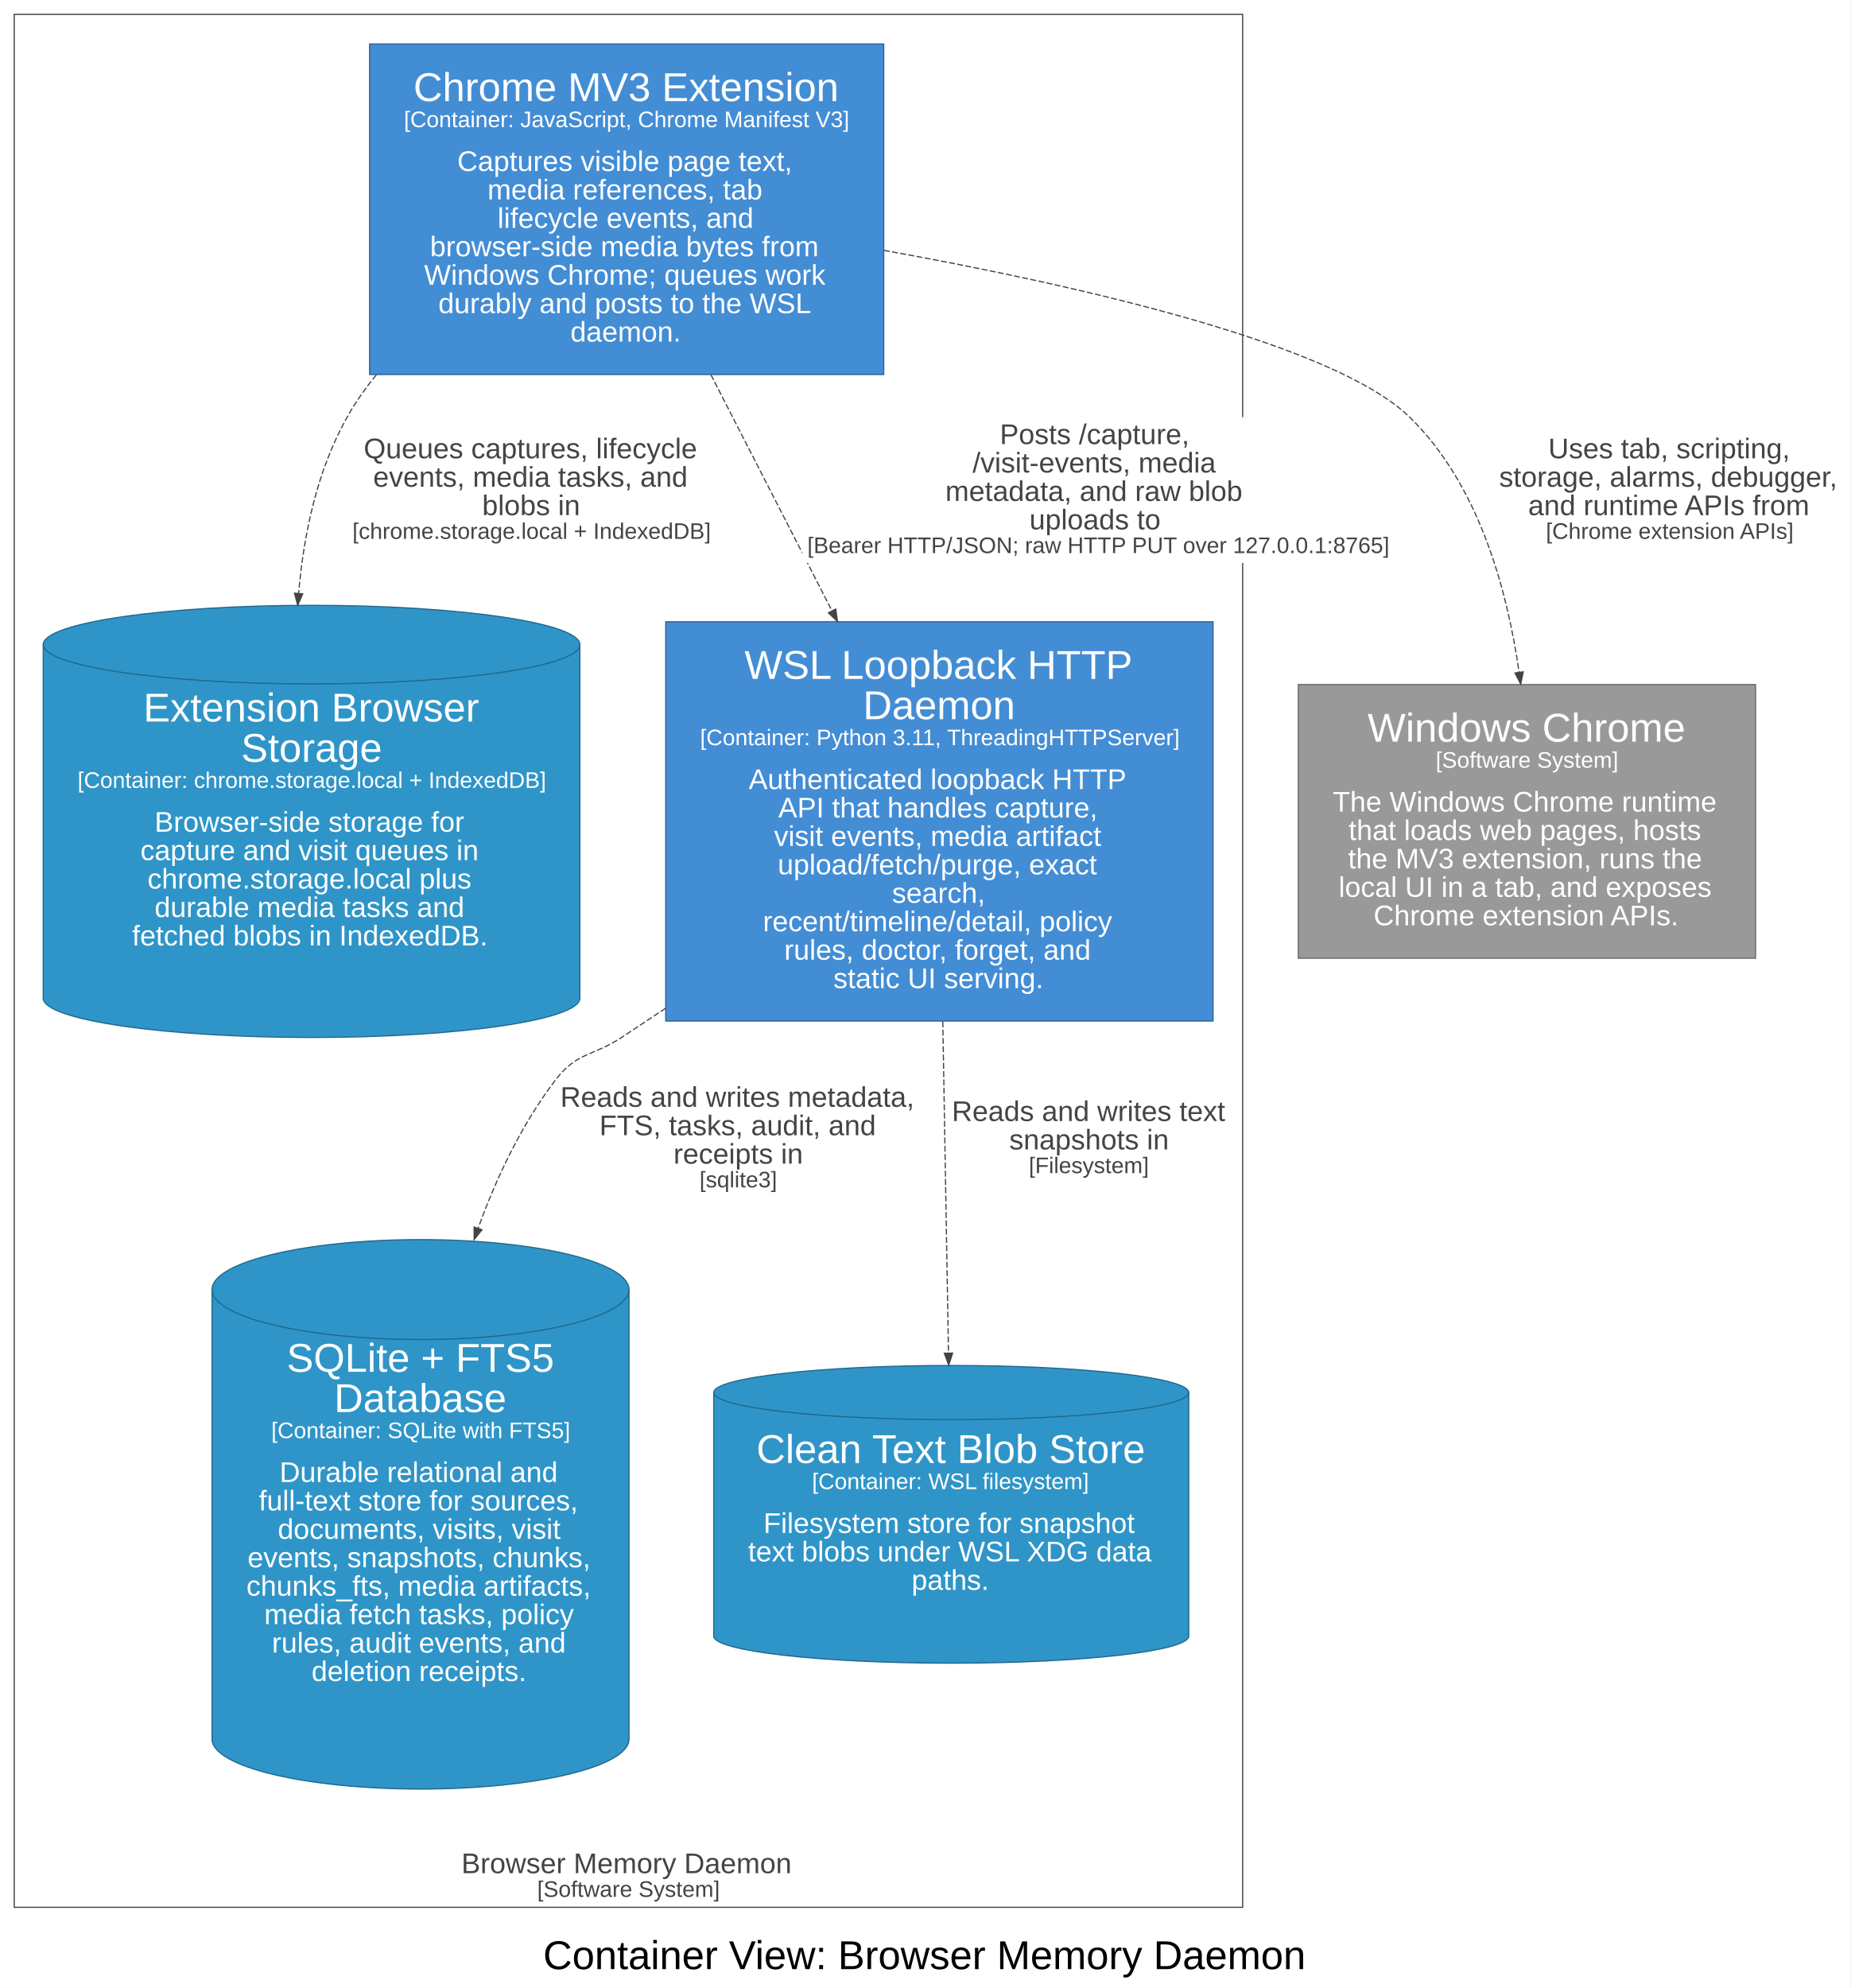
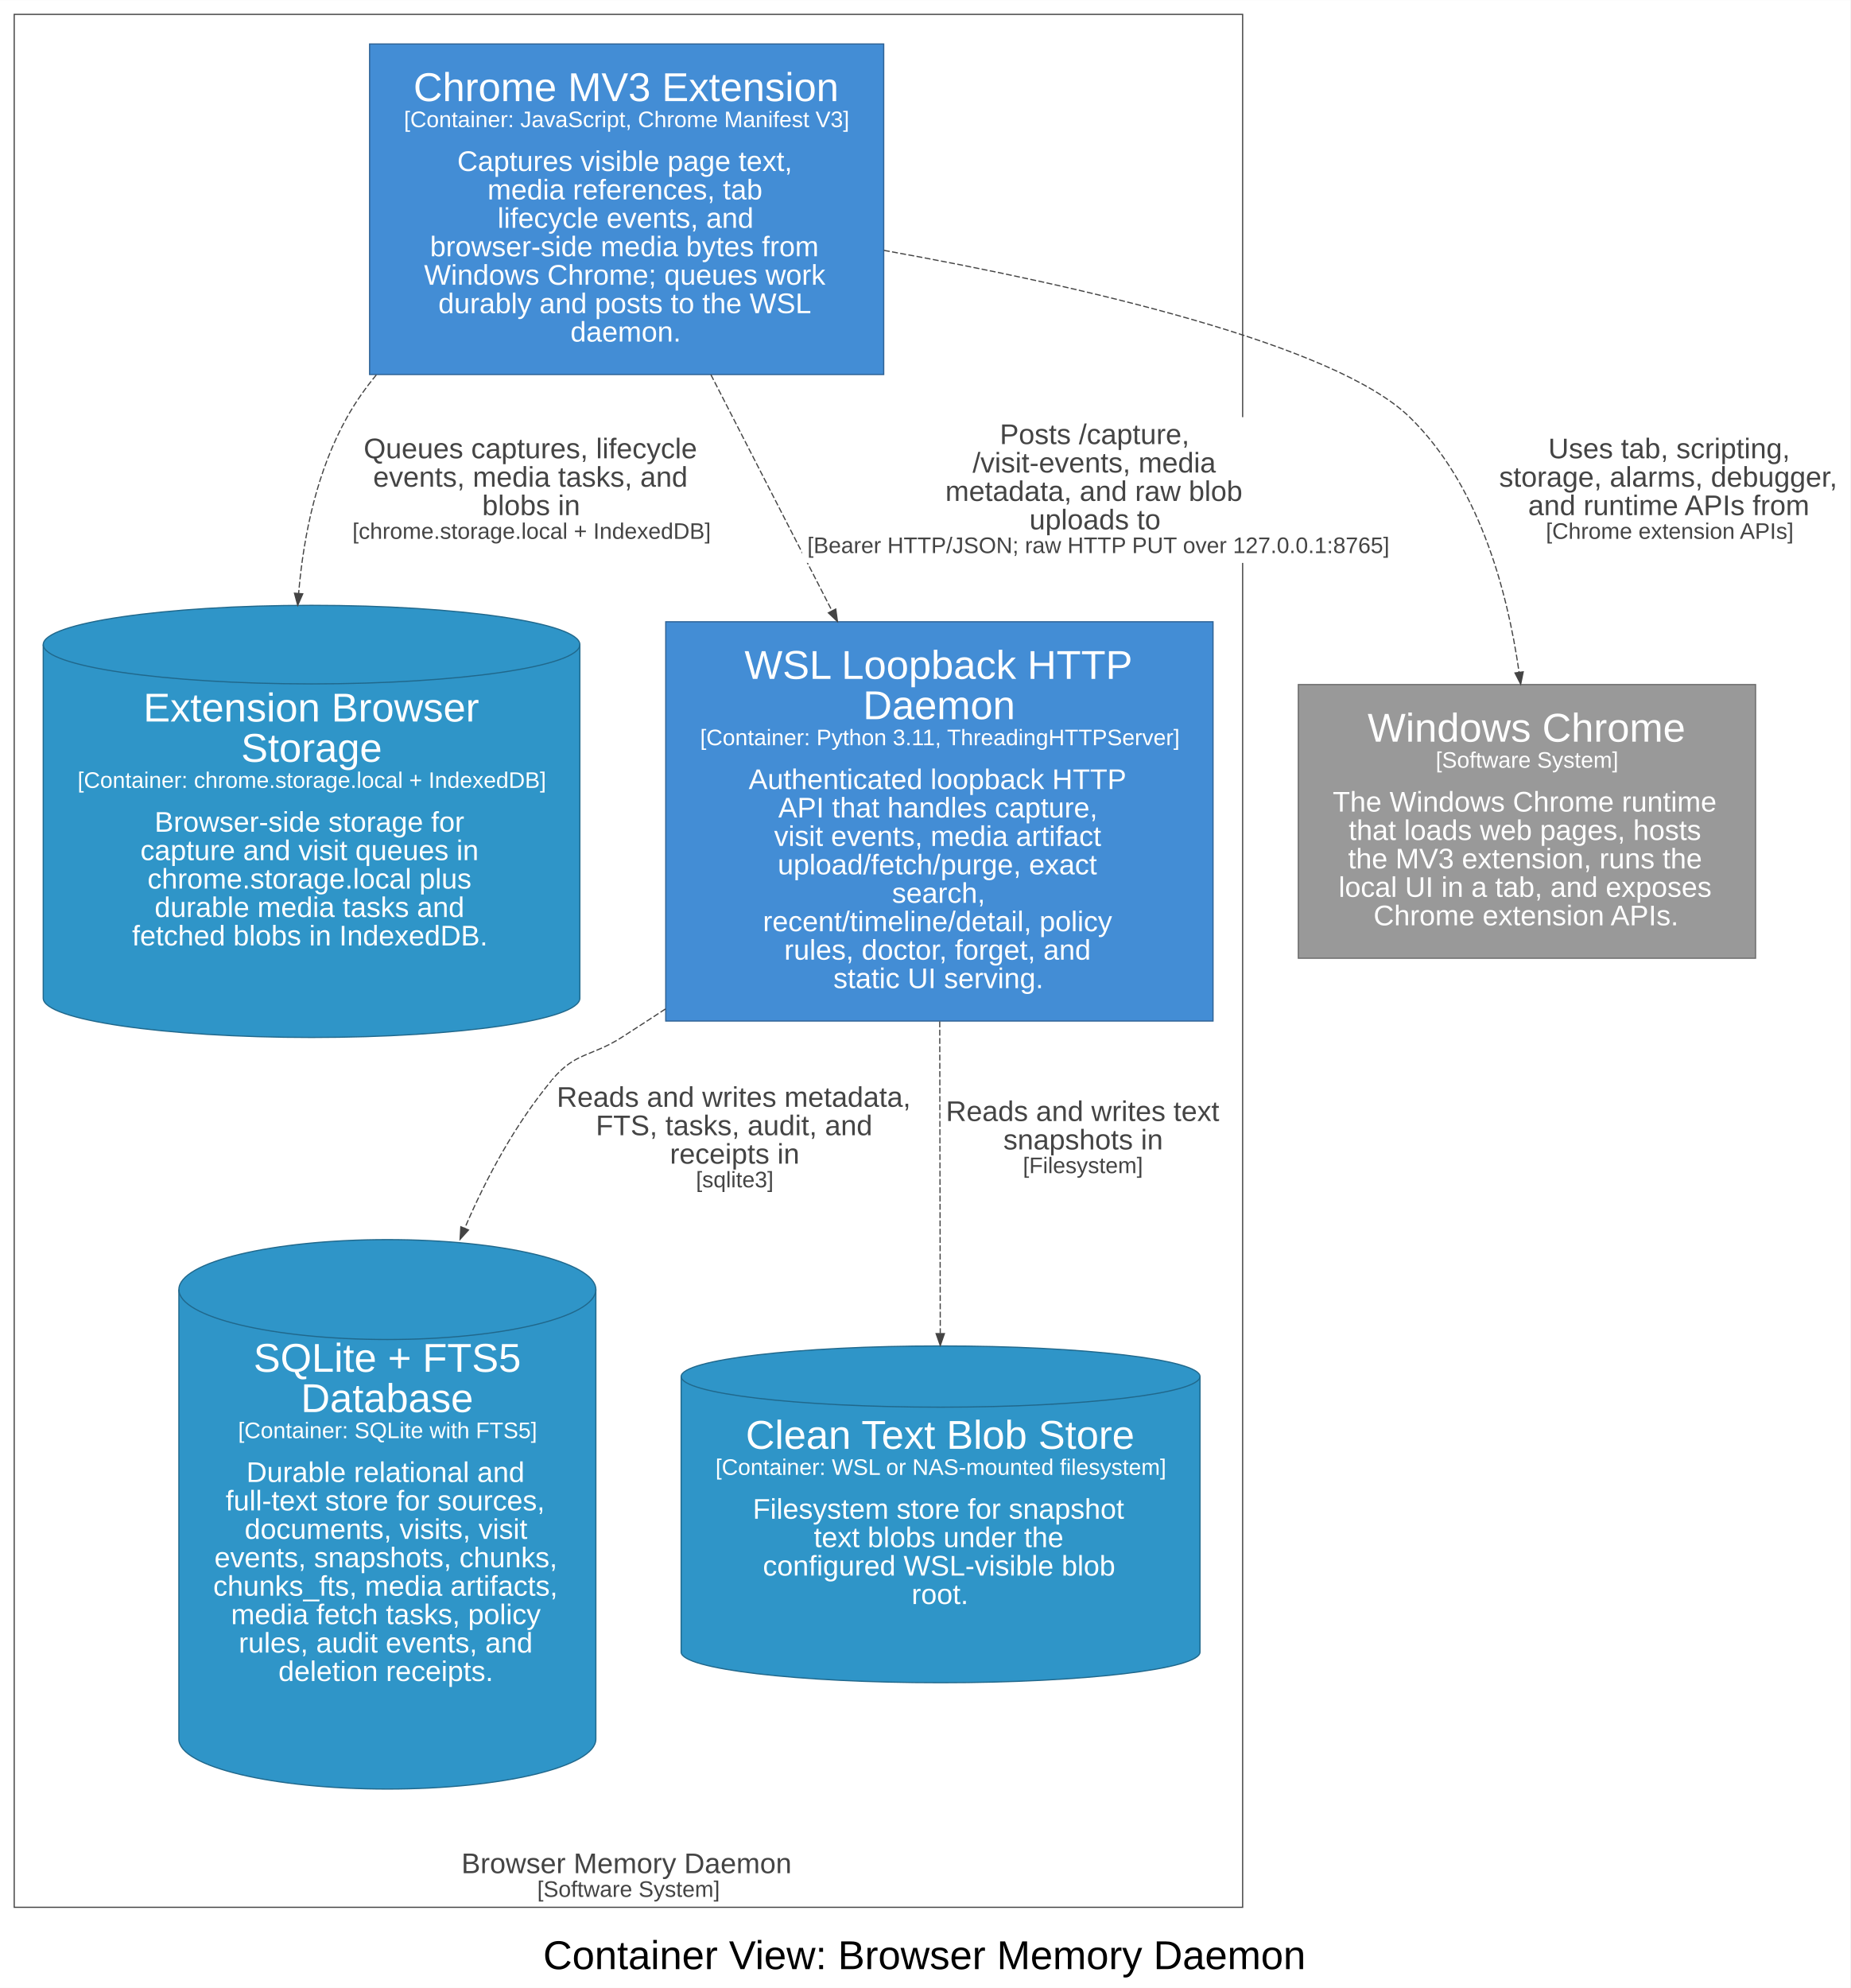
<svg xmlns="http://www.w3.org/2000/svg" width="1562pt" height="1678pt" viewBox="0.00 0.00 1562.00 1677.75">
  <g id="graph0" class="graph" transform="scale(1 1) rotate(0) translate(4 1673.75)">
    <polygon fill="white" stroke="transparent" points="-4,4 -4,-1673.75 1558,-1673.75 1558,4 -4,4" />
    <text text-anchor="start" x="454.5" y="-11.8" font-family="Arial" font-size="34.00">Container View: Browser Memory Daemon</text>
    <g id="clust1" class="cluster">
      <polygon fill="none" stroke="#444444" points="8,-64 8,-1661.75 1045,-1661.75 1045,-64 8,-64" />
      <text text-anchor="start" x="385.5" y="-92.8" font-family="Arial" font-size="24.00" fill="#444444">Browser Memory Daemon</text>
      <text text-anchor="start" x="449.5" y="-72.8" font-family="Arial" font-size="19.00" fill="#444444">[Software System]</text>
    </g>
    <g id="2" class="node">
      <polygon fill="#999999" stroke="#6b6b6b" points="1478,-1096.06 1092,-1096.06 1092,-865.06 1478,-865.06 1478,-1096.06" />
      <text text-anchor="start" x="1150.5" y="-1047.86" font-family="Arial" font-size="34.00" fill="#ffffff">Windows Chrome</text>
      <text text-anchor="start" x="1208" y="-1025.86" font-family="Arial" font-size="19.00" fill="#ffffff">[Software System]</text>
      <text text-anchor="start" x="1121" y="-988.86" font-family="Arial" font-size="24.00" fill="#ffffff">The Windows Chrome runtime</text>
      <text text-anchor="start" x="1134.5" y="-964.86" font-family="Arial" font-size="24.00" fill="#ffffff">that loads web pages, hosts</text>
      <text text-anchor="start" x="1134" y="-940.86" font-family="Arial" font-size="24.00" fill="#ffffff">the MV3 extension, runs the</text>
      <text text-anchor="start" x="1126" y="-916.86" font-family="Arial" font-size="24.00" fill="#ffffff">local UI in a tab, and exposes</text>
      <text text-anchor="start" x="1155.5" y="-892.86" font-family="Arial" font-size="24.00" fill="#ffffff">Chrome extension APIs.</text>
    </g>
    <g id="13" class="node">
      <path fill="#2f95c8" stroke="#20688c" d="M485.5,-1129.78C485.5,-1148.08 383.98,-1162.94 259,-1162.94 134.02,-1162.94 32.5,-1148.08 32.5,-1129.78 32.5,-1129.78 32.5,-831.35 32.5,-831.35 32.5,-813.05 134.02,-798.19 259,-798.19 383.98,-798.19 485.5,-813.05 485.5,-831.35 485.5,-831.35 485.5,-1129.78 485.5,-1129.78" />
      <path fill="none" stroke="#20688c" d="M485.5,-1129.78C485.5,-1111.48 383.98,-1096.62 259,-1096.62 134.02,-1096.62 32.5,-1111.48 32.5,-1129.78" />
      <text text-anchor="start" x="117" y="-1064.86" font-family="Arial" font-size="34.00" fill="#ffffff">Extension Browser</text>
      <text text-anchor="start" x="199.5" y="-1030.86" font-family="Arial" font-size="34.00" fill="#ffffff">Storage</text>
      <text text-anchor="start" x="61.5" y="-1008.86" font-family="Arial" font-size="19.00" fill="#ffffff">[Container: chrome.storage.local + IndexedDB]</text>
      <text text-anchor="start" x="126.5" y="-971.86" font-family="Arial" font-size="24.00" fill="#ffffff">Browser-side storage for</text>
      <text text-anchor="start" x="114.5" y="-947.86" font-family="Arial" font-size="24.00" fill="#ffffff">capture and visit queues in</text>
      <text text-anchor="start" x="120.5" y="-923.86" font-family="Arial" font-size="24.00" fill="#ffffff">chrome.storage.local plus</text>
      <text text-anchor="start" x="126.5" y="-899.86" font-family="Arial" font-size="24.00" fill="#ffffff">durable media tasks and</text>
      <text text-anchor="start" x="107.5" y="-875.86" font-family="Arial" font-size="24.00" fill="#ffffff">fetched blobs in IndexedDB.</text>
    </g>
    <g id="14" class="node">
      <polygon fill="#438dd5" stroke="#2e6295" points="1020,-1149.06 558,-1149.06 558,-812.06 1020,-812.06 1020,-1149.06" />
      <text text-anchor="start" x="624.5" y="-1100.86" font-family="Arial" font-size="34.00" fill="#ffffff">WSL Loopback HTTP</text>
      <text text-anchor="start" x="724.5" y="-1066.86" font-family="Arial" font-size="34.00" fill="#ffffff">Daemon</text>
      <text text-anchor="start" x="587" y="-1044.86" font-family="Arial" font-size="19.00" fill="#ffffff">[Container: Python 3.11, ThreadingHTTPServer]</text>
      <text text-anchor="start" x="628" y="-1007.86" font-family="Arial" font-size="24.00" fill="#ffffff">Authenticated loopback HTTP</text>
      <text text-anchor="start" x="653" y="-983.86" font-family="Arial" font-size="24.00" fill="#ffffff">API that handles capture,</text>
      <text text-anchor="start" x="649.5" y="-959.86" font-family="Arial" font-size="24.00" fill="#ffffff">visit events, media artifact</text>
      <text text-anchor="start" x="652.5" y="-935.86" font-family="Arial" font-size="24.00" fill="#ffffff">upload/fetch/purge, exact</text>
      <text text-anchor="start" x="749" y="-911.86" font-family="Arial" font-size="24.00" fill="#ffffff">search,</text>
      <text text-anchor="start" x="640" y="-887.86" font-family="Arial" font-size="24.00" fill="#ffffff">recent/timeline/detail, policy</text>
      <text text-anchor="start" x="658" y="-863.86" font-family="Arial" font-size="24.00" fill="#ffffff">rules, doctor, forget, and</text>
      <text text-anchor="start" x="699.5" y="-839.86" font-family="Arial" font-size="24.00" fill="#ffffff">static UI serving.</text>
    </g>
    <g id="27" class="node">
-       <path fill="#2f95c8" stroke="#20688c" d="M527,-585.4C527,-608.67 448.11,-627.56 351,-627.56 253.89,-627.56 175,-608.67 175,-585.4 175,-585.4 175,-205.97 175,-205.97 175,-182.71 253.89,-163.81 351,-163.81 448.11,-163.81 527,-182.71 527,-205.97 527,-205.97 527,-585.4 527,-585.4" />
-       <path fill="none" stroke="#20688c" d="M527,-585.4C527,-562.14 448.11,-543.24 351,-543.24 253.89,-543.24 175,-562.14 175,-585.4" />
-       <text text-anchor="start" x="238" y="-515.99" font-family="Arial" font-size="34.00" fill="#ffffff">SQLite + FTS5</text>
-       <text text-anchor="start" x="278" y="-481.99" font-family="Arial" font-size="34.00" fill="#ffffff">Database</text>
-       <text text-anchor="start" x="225" y="-459.99" font-family="Arial" font-size="19.00" fill="#ffffff">[Container: SQLite with FTS5]</text>
-       <text text-anchor="start" x="232" y="-422.99" font-family="Arial" font-size="24.00" fill="#ffffff">Durable relational and</text>
-       <text text-anchor="start" x="214.5" y="-398.99" font-family="Arial" font-size="24.00" fill="#ffffff">full-text store for sources,</text>
-       <text text-anchor="start" x="230.5" y="-374.99" font-family="Arial" font-size="24.00" fill="#ffffff">documents, visits, visit</text>
-       <text text-anchor="start" x="205" y="-350.99" font-family="Arial" font-size="24.00" fill="#ffffff">events, snapshots, chunks,</text>
-       <text text-anchor="start" x="204" y="-326.99" font-family="Arial" font-size="24.00" fill="#ffffff">chunks_fts, media artifacts,</text>
-       <text text-anchor="start" x="219" y="-302.99" font-family="Arial" font-size="24.00" fill="#ffffff">media fetch tasks, policy</text>
-       <text text-anchor="start" x="225.5" y="-278.99" font-family="Arial" font-size="24.00" fill="#ffffff">rules, audit events, and</text>
-       <text text-anchor="start" x="259" y="-254.99" font-family="Arial" font-size="24.00" fill="#ffffff">deletion receipts.</text>
+       <path fill="#2f95c8" stroke="#20688c" d="M499,-585.4C499,-608.67 420.11,-627.56 323,-627.56 225.89,-627.56 147,-608.67 147,-585.4 147,-585.4 147,-205.97 147,-205.97 147,-182.71 225.89,-163.81 323,-163.81 420.11,-163.81 499,-182.71 499,-205.97 499,-205.97 499,-585.4 499,-585.4" />
+       <path fill="none" stroke="#20688c" d="M499,-585.4C499,-562.14 420.11,-543.24 323,-543.24 225.89,-543.24 147,-562.14 147,-585.4" />
+       <text text-anchor="start" x="210" y="-515.99" font-family="Arial" font-size="34.00" fill="#ffffff">SQLite + FTS5</text>
+       <text text-anchor="start" x="250" y="-481.99" font-family="Arial" font-size="34.00" fill="#ffffff">Database</text>
+       <text text-anchor="start" x="197" y="-459.99" font-family="Arial" font-size="19.00" fill="#ffffff">[Container: SQLite with FTS5]</text>
+       <text text-anchor="start" x="204" y="-422.99" font-family="Arial" font-size="24.00" fill="#ffffff">Durable relational and</text>
+       <text text-anchor="start" x="186.5" y="-398.99" font-family="Arial" font-size="24.00" fill="#ffffff">full-text store for sources,</text>
+       <text text-anchor="start" x="202.5" y="-374.99" font-family="Arial" font-size="24.00" fill="#ffffff">documents, visits, visit</text>
+       <text text-anchor="start" x="177" y="-350.99" font-family="Arial" font-size="24.00" fill="#ffffff">events, snapshots, chunks,</text>
+       <text text-anchor="start" x="176" y="-326.99" font-family="Arial" font-size="24.00" fill="#ffffff">chunks_fts, media artifacts,</text>
+       <text text-anchor="start" x="191" y="-302.99" font-family="Arial" font-size="24.00" fill="#ffffff">media fetch tasks, policy</text>
+       <text text-anchor="start" x="197.5" y="-278.99" font-family="Arial" font-size="24.00" fill="#ffffff">rules, audit events, and</text>
+       <text text-anchor="start" x="231" y="-254.99" font-family="Arial" font-size="24.00" fill="#ffffff">deletion receipts.</text>
    </g>
    <g id="43" class="edge">
-       <path fill="none" stroke="#444444" stroke-dasharray="5,2" d="M557.89,-822.83C545.43,-814.53 533.07,-806.34 521,-798.38 496.3,-782.09 482.93,-785.91 465,-762.38 436.88,-725.45 415.63,-681.49 399.57,-637.06" />
-       <polygon fill="#444444" stroke="#444444" points="402.86,-635.84 396.23,-627.57 396.25,-638.17 402.86,-635.84" />
-       <polygon fill="white" stroke="transparent" points="465,-663.38 465,-762.38 775,-762.38 775,-663.38 465,-663.38" />
-       <text text-anchor="start" x="469" y="-739.67" font-family="Arial" font-size="24.00" fill="#444444">Reads and writes metadata,</text>
-       <text text-anchor="start" x="502" y="-715.67" font-family="Arial" font-size="24.00" fill="#444444">FTS, tasks, audit, and</text>
-       <text text-anchor="start" x="564.5" y="-691.67" font-family="Arial" font-size="24.00" fill="#444444">receipts in</text>
-       <text text-anchor="start" x="586.5" y="-671.67" font-family="Arial" font-size="19.00" fill="#444444">[sqlite3]</text>
+       <path fill="none" stroke="#444444" stroke-dasharray="5,2" d="M557.75,-822.24C545.36,-814.12 533.05,-806.12 521,-798.38 495.16,-781.77 481.63,-786.01 462,-762.38 431.55,-725.71 407.35,-681.68 388.26,-637.06" />
+       <polygon fill="#444444" stroke="#444444" points="391.49,-635.7 384.39,-627.84 385.03,-638.41 391.49,-635.7" />
+       <polygon fill="white" stroke="transparent" points="462,-663.38 462,-762.38 772,-762.38 772,-663.38 462,-663.38" />
+       <text text-anchor="start" x="466" y="-739.67" font-family="Arial" font-size="24.00" fill="#444444">Reads and writes metadata,</text>
+       <text text-anchor="start" x="499" y="-715.67" font-family="Arial" font-size="24.00" fill="#444444">FTS, tasks, audit, and</text>
+       <text text-anchor="start" x="561.5" y="-691.67" font-family="Arial" font-size="24.00" fill="#444444">receipts in</text>
+       <text text-anchor="start" x="583.5" y="-671.67" font-family="Arial" font-size="19.00" fill="#444444">[sqlite3]</text>
    </g>
    <g id="28" class="node">
-       <path fill="#2f95c8" stroke="#20688c" d="M999.5,-498.47C999.5,-511.08 909.63,-521.31 799,-521.31 688.37,-521.31 598.5,-511.08 598.5,-498.47 598.5,-498.47 598.5,-292.9 598.5,-292.9 598.5,-280.3 688.37,-270.06 799,-270.06 909.63,-270.06 999.5,-280.3 999.5,-292.9 999.5,-292.9 999.5,-498.47 999.5,-498.47" />
-       <path fill="none" stroke="#20688c" d="M999.5,-498.47C999.5,-485.87 909.63,-475.63 799,-475.63 688.37,-475.63 598.5,-485.87 598.5,-498.47" />
-       <text text-anchor="start" x="634.5" y="-438.99" font-family="Arial" font-size="34.00" fill="#ffffff">Clean Text Blob Store</text>
-       <text text-anchor="start" x="681.5" y="-416.99" font-family="Arial" font-size="19.00" fill="#ffffff">[Container: WSL filesystem]</text>
-       <text text-anchor="start" x="640.5" y="-379.99" font-family="Arial" font-size="24.00" fill="#ffffff">Filesystem store for snapshot</text>
-       <text text-anchor="start" x="627.5" y="-355.99" font-family="Arial" font-size="24.00" fill="#ffffff">text blobs under WSL XDG data</text>
-       <text text-anchor="start" x="765.5" y="-331.99" font-family="Arial" font-size="24.00" fill="#ffffff">paths.</text>
+       <path fill="#2f95c8" stroke="#20688c" d="M1009,-511.97C1009,-526.23 910.84,-537.81 790,-537.81 669.16,-537.81 571,-526.23 571,-511.97 571,-511.97 571,-279.4 571,-279.4 571,-265.14 669.16,-253.56 790,-253.56 910.84,-253.56 1009,-265.14 1009,-279.4 1009,-279.4 1009,-511.97 1009,-511.97" />
+       <path fill="none" stroke="#20688c" d="M1009,-511.97C1009,-497.71 910.84,-486.13 790,-486.13 669.16,-486.13 571,-497.71 571,-511.97" />
+       <text text-anchor="start" x="625.5" y="-450.99" font-family="Arial" font-size="34.00" fill="#ffffff">Clean Text Blob Store</text>
+       <text text-anchor="start" x="600" y="-428.99" font-family="Arial" font-size="19.00" fill="#ffffff">[Container: WSL or NAS-mounted filesystem]</text>
+       <text text-anchor="start" x="631.5" y="-391.99" font-family="Arial" font-size="24.00" fill="#ffffff">Filesystem store for snapshot</text>
+       <text text-anchor="start" x="683" y="-367.99" font-family="Arial" font-size="24.00" fill="#ffffff">text blobs under the</text>
+       <text text-anchor="start" x="640" y="-343.99" font-family="Arial" font-size="24.00" fill="#ffffff">configured WSL-visible blob</text>
+       <text text-anchor="start" x="765.5" y="-319.99" font-family="Arial" font-size="24.00" fill="#ffffff">root.</text>
    </g>
    <g id="44" class="edge">
-       <path fill="none" stroke="#444444" stroke-dasharray="5,2" d="M791.88,-811.75C793.4,-722.88 795.25,-615.18 796.68,-531.76" />
-       <polygon fill="#444444" stroke="#444444" points="800.18,-531.77 796.86,-521.71 793.18,-531.65 800.18,-531.77" />
-       <polygon fill="white" stroke="transparent" points="795,-675.38 795,-750.38 1036,-750.38 1036,-675.38 795,-675.38" />
-       <text text-anchor="start" x="799.5" y="-727.67" font-family="Arial" font-size="24.00" fill="#444444">Reads and writes text</text>
-       <text text-anchor="start" x="848" y="-703.67" font-family="Arial" font-size="24.00" fill="#444444">snapshots in</text>
-       <text text-anchor="start" x="864.5" y="-683.67" font-family="Arial" font-size="19.00" fill="#444444">[Filesystem]</text>
+       <path fill="none" stroke="#444444" stroke-dasharray="5,2" d="M789.29,-811.75C789.43,-728.7 789.6,-629.21 789.74,-548.46" />
+       <polygon fill="#444444" stroke="#444444" points="793.24,-548.21 789.76,-538.2 786.24,-548.2 793.24,-548.21" />
+       <polygon fill="white" stroke="transparent" points="790,-675.38 790,-750.38 1031,-750.38 1031,-675.38 790,-675.38" />
+       <text text-anchor="start" x="794.5" y="-727.67" font-family="Arial" font-size="24.00" fill="#444444">Reads and writes text</text>
+       <text text-anchor="start" x="843" y="-703.67" font-family="Arial" font-size="24.00" fill="#444444">snapshots in</text>
+       <text text-anchor="start" x="859.5" y="-683.67" font-family="Arial" font-size="19.00" fill="#444444">[Filesystem]</text>
    </g>
    <g id="5" class="node">
      <polygon fill="#438dd5" stroke="#2e6295" points="742,-1636.75 308,-1636.75 308,-1357.75 742,-1357.75 742,-1636.75" />
      <text text-anchor="start" x="345" y="-1588.55" font-family="Arial" font-size="34.00" fill="#ffffff">Chrome MV3 Extension</text>
      <text text-anchor="start" x="337" y="-1566.55" font-family="Arial" font-size="19.00" fill="#ffffff">[Container: JavaScript, Chrome Manifest V3]</text>
      <text text-anchor="start" x="382" y="-1529.55" font-family="Arial" font-size="24.00" fill="#ffffff">Captures visible page text,</text>
      <text text-anchor="start" x="407.5" y="-1505.55" font-family="Arial" font-size="24.00" fill="#ffffff">media references, tab</text>
      <text text-anchor="start" x="416" y="-1481.55" font-family="Arial" font-size="24.00" fill="#ffffff">lifecycle events, and</text>
      <text text-anchor="start" x="359" y="-1457.55" font-family="Arial" font-size="24.00" fill="#ffffff">browser-side media bytes from</text>
      <text text-anchor="start" x="354" y="-1433.55" font-family="Arial" font-size="24.00" fill="#ffffff">Windows Chrome; queues work</text>
      <text text-anchor="start" x="366" y="-1409.55" font-family="Arial" font-size="24.00" fill="#ffffff">durably and posts to the WSL</text>
      <text text-anchor="start" x="477.5" y="-1385.55" font-family="Arial" font-size="24.00" fill="#ffffff">daemon.</text>
    </g>
    <g id="35" class="edge">
      <path fill="none" stroke="#444444" stroke-dasharray="5,2" d="M742.14,-1462.56C909.52,-1432.39 1122.75,-1383.43 1186,-1321.75 1243.41,-1265.76 1268.02,-1178.58 1278.35,-1106.49" />
      <polygon fill="#444444" stroke="#444444" points="1281.84,-1106.8 1279.72,-1096.42 1274.91,-1105.86 1281.84,-1106.8" />
      <polygon fill="white" stroke="transparent" points="1257,-1210.75 1257,-1309.75 1554,-1309.75 1554,-1210.75 1257,-1210.75" />
      <text text-anchor="start" x="1303" y="-1287.05" font-family="Arial" font-size="24.00" fill="#444444">Uses tab, scripting,</text>
      <text text-anchor="start" x="1261.5" y="-1263.05" font-family="Arial" font-size="24.00" fill="#444444">storage, alarms, debugger,</text>
      <text text-anchor="start" x="1286" y="-1239.05" font-family="Arial" font-size="24.00" fill="#444444">and runtime APIs from</text>
      <text text-anchor="start" x="1301" y="-1219.05" font-family="Arial" font-size="19.00" fill="#444444">[Chrome extension APIs]</text>
    </g>
    <g id="37" class="edge">
      <path fill="none" stroke="#444444" stroke-dasharray="5,2" d="M313.7,-1357.47C304.4,-1346.22 296.04,-1334.31 289,-1321.75 263.99,-1277.15 252.43,-1223.98 248.09,-1173.09" />
      <polygon fill="#444444" stroke="#444444" points="251.57,-1172.65 247.32,-1162.95 244.59,-1173.18 251.57,-1172.65" />
      <polygon fill="white" stroke="transparent" points="289,-1210.75 289,-1309.75 600,-1309.75 600,-1210.75 289,-1210.75" />
      <text text-anchor="start" x="303" y="-1287.05" font-family="Arial" font-size="24.00" fill="#444444">Queues captures, lifecycle</text>
      <text text-anchor="start" x="311" y="-1263.05" font-family="Arial" font-size="24.00" fill="#444444">events, media tasks, and</text>
      <text text-anchor="start" x="403" y="-1239.05" font-family="Arial" font-size="24.00" fill="#444444">blobs in</text>
      <text text-anchor="start" x="293.5" y="-1219.05" font-family="Arial" font-size="19.00" fill="#444444">[chrome.storage.local + IndexedDB]</text>
    </g>
    <g id="38" class="edge">
      <path fill="none" stroke="#444444" stroke-dasharray="5,2" d="M596.09,-1357.65C627.53,-1296.37 664.86,-1223.58 698.27,-1158.44" />
      <polygon fill="#444444" stroke="#444444" points="701.51,-1159.8 702.96,-1149.3 695.28,-1156.6 701.51,-1159.8" />
      <polygon fill="white" stroke="transparent" points="673,-1198.75 673,-1321.75 1168,-1321.75 1168,-1198.75 673,-1198.75" />
      <text text-anchor="start" x="840" y="-1299.05" font-family="Arial" font-size="24.00" fill="#444444">Posts /capture,</text>
      <text text-anchor="start" x="817" y="-1275.05" font-family="Arial" font-size="24.00" fill="#444444">/visit-events, media</text>
      <text text-anchor="start" x="794" y="-1251.05" font-family="Arial" font-size="24.00" fill="#444444">metadata, and raw blob</text>
      <text text-anchor="start" x="865" y="-1227.05" font-family="Arial" font-size="24.00" fill="#444444">uploads to</text>
      <text text-anchor="start" x="677.5" y="-1207.05" font-family="Arial" font-size="19.00" fill="#444444">[Bearer HTTP/JSON; raw HTTP PUT over 127.0.0.1:8765]</text>
    </g>
  </g>
</svg>
